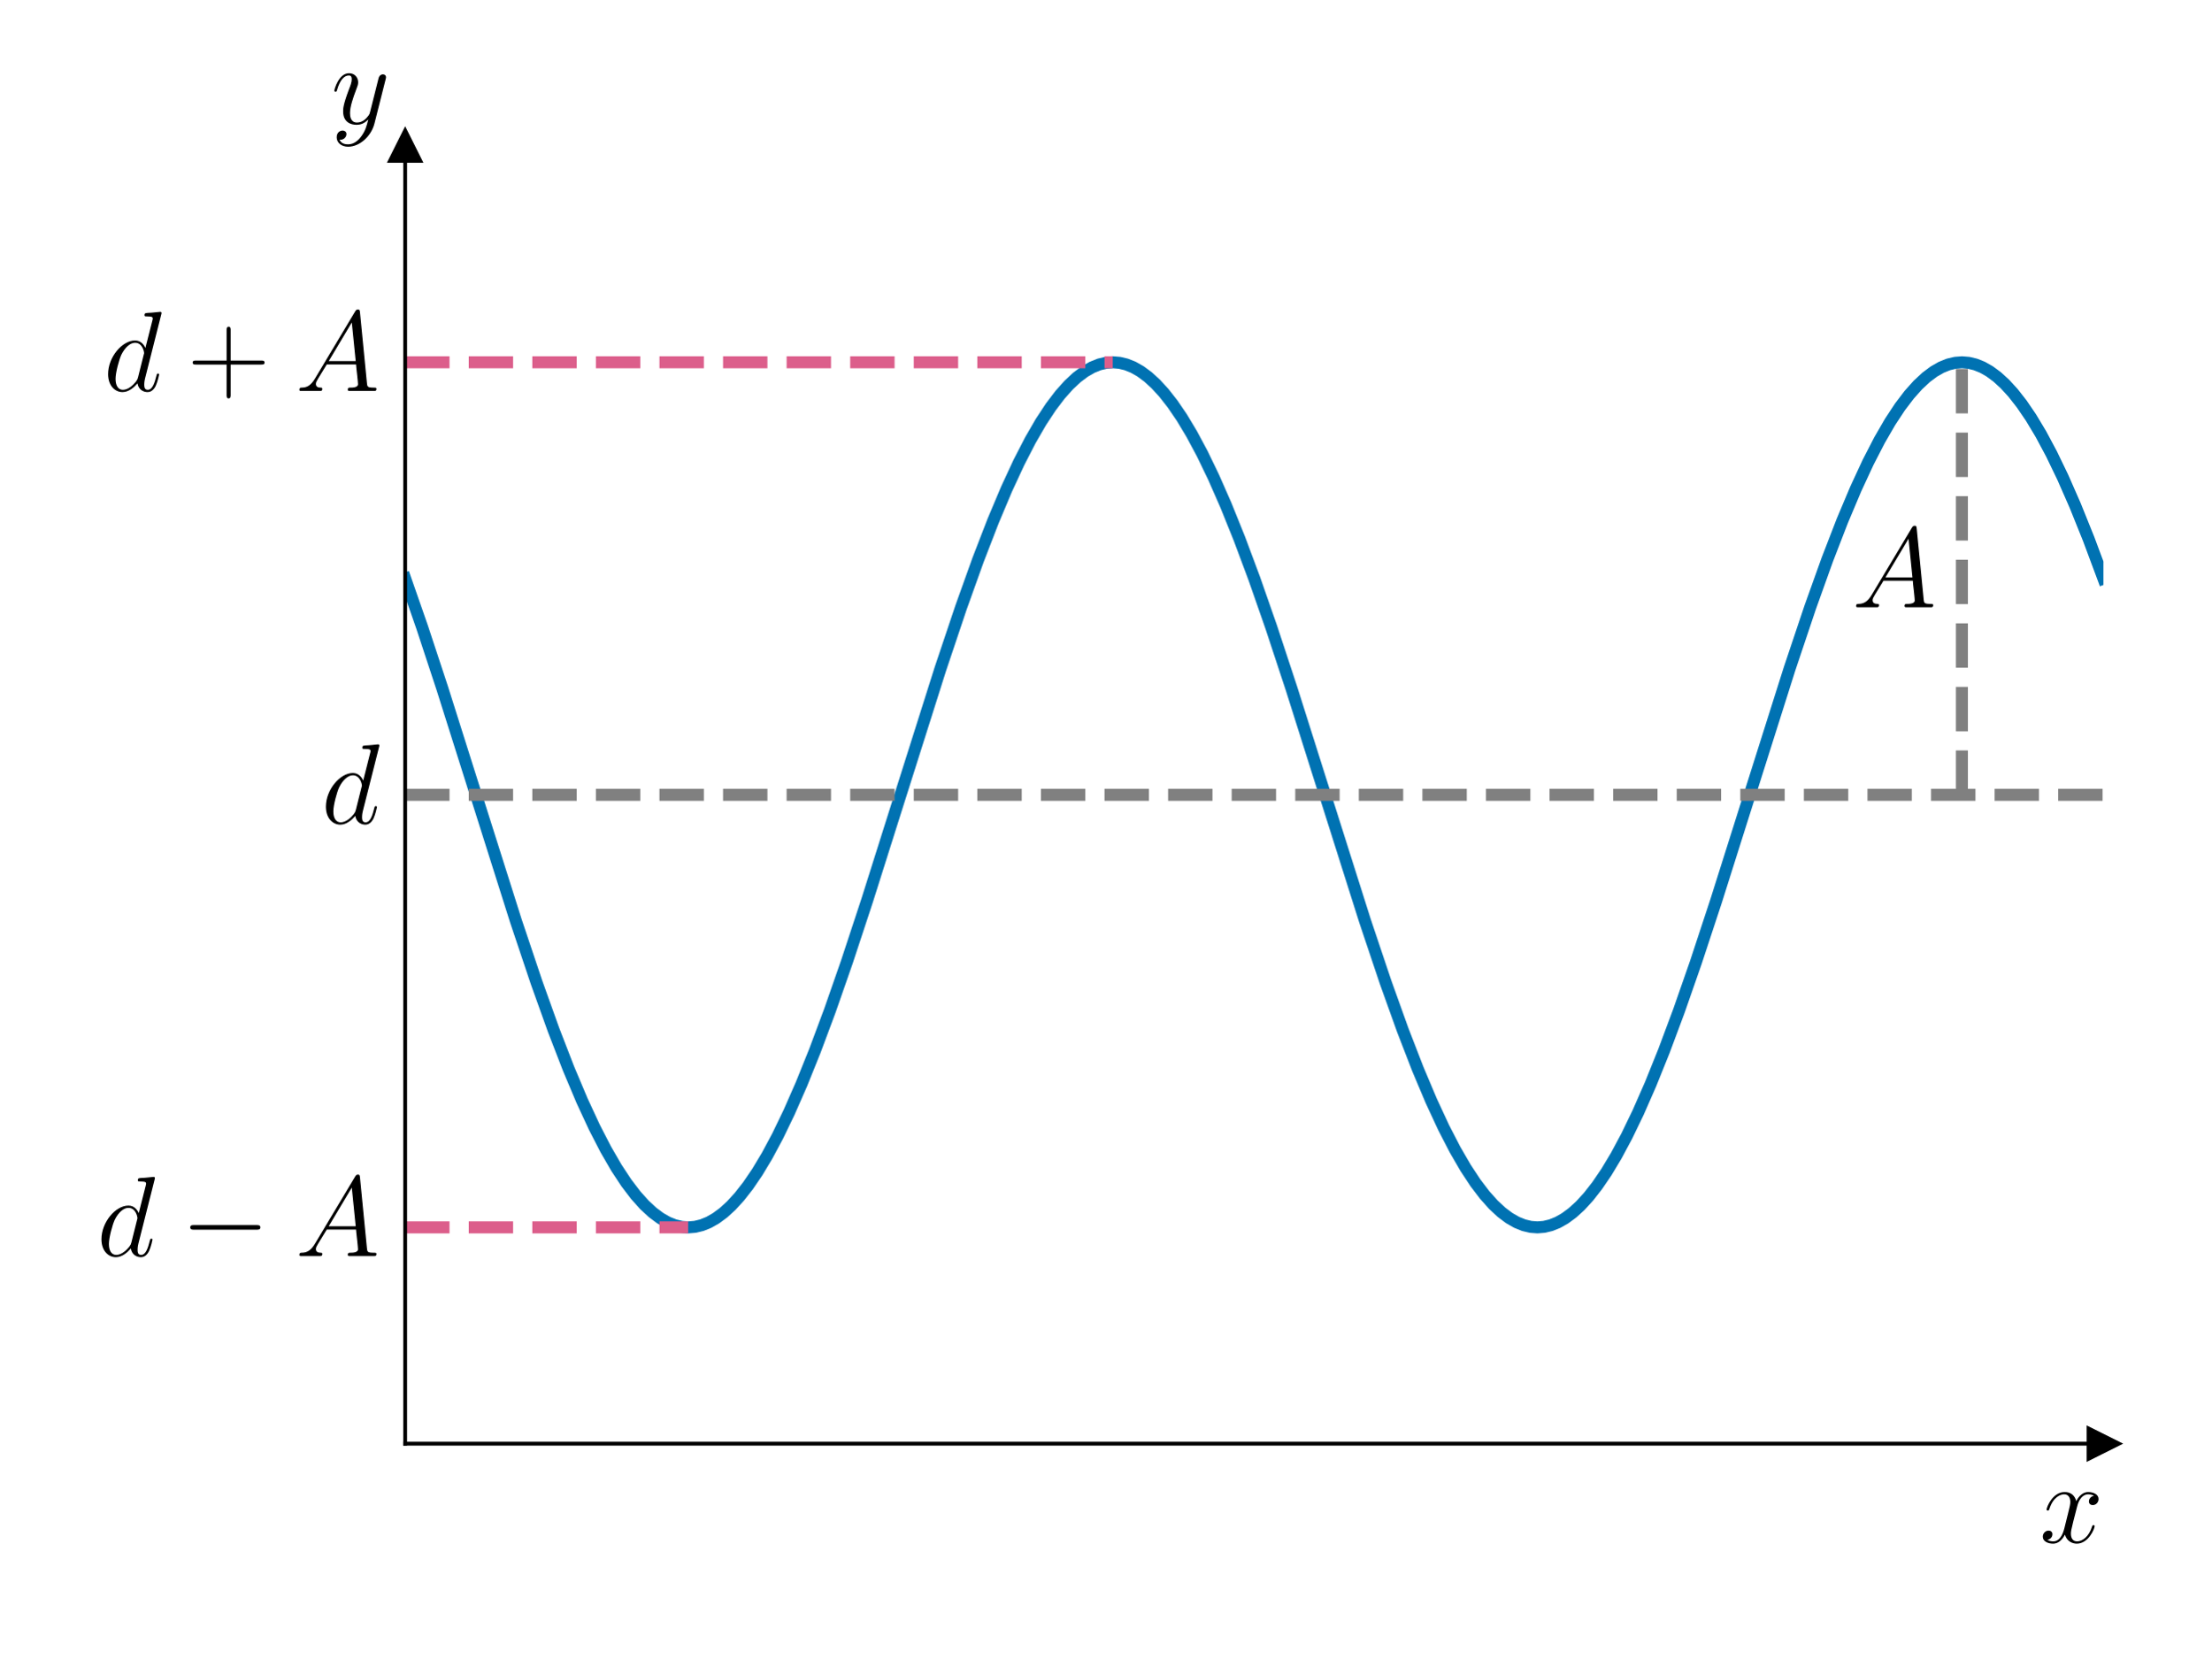
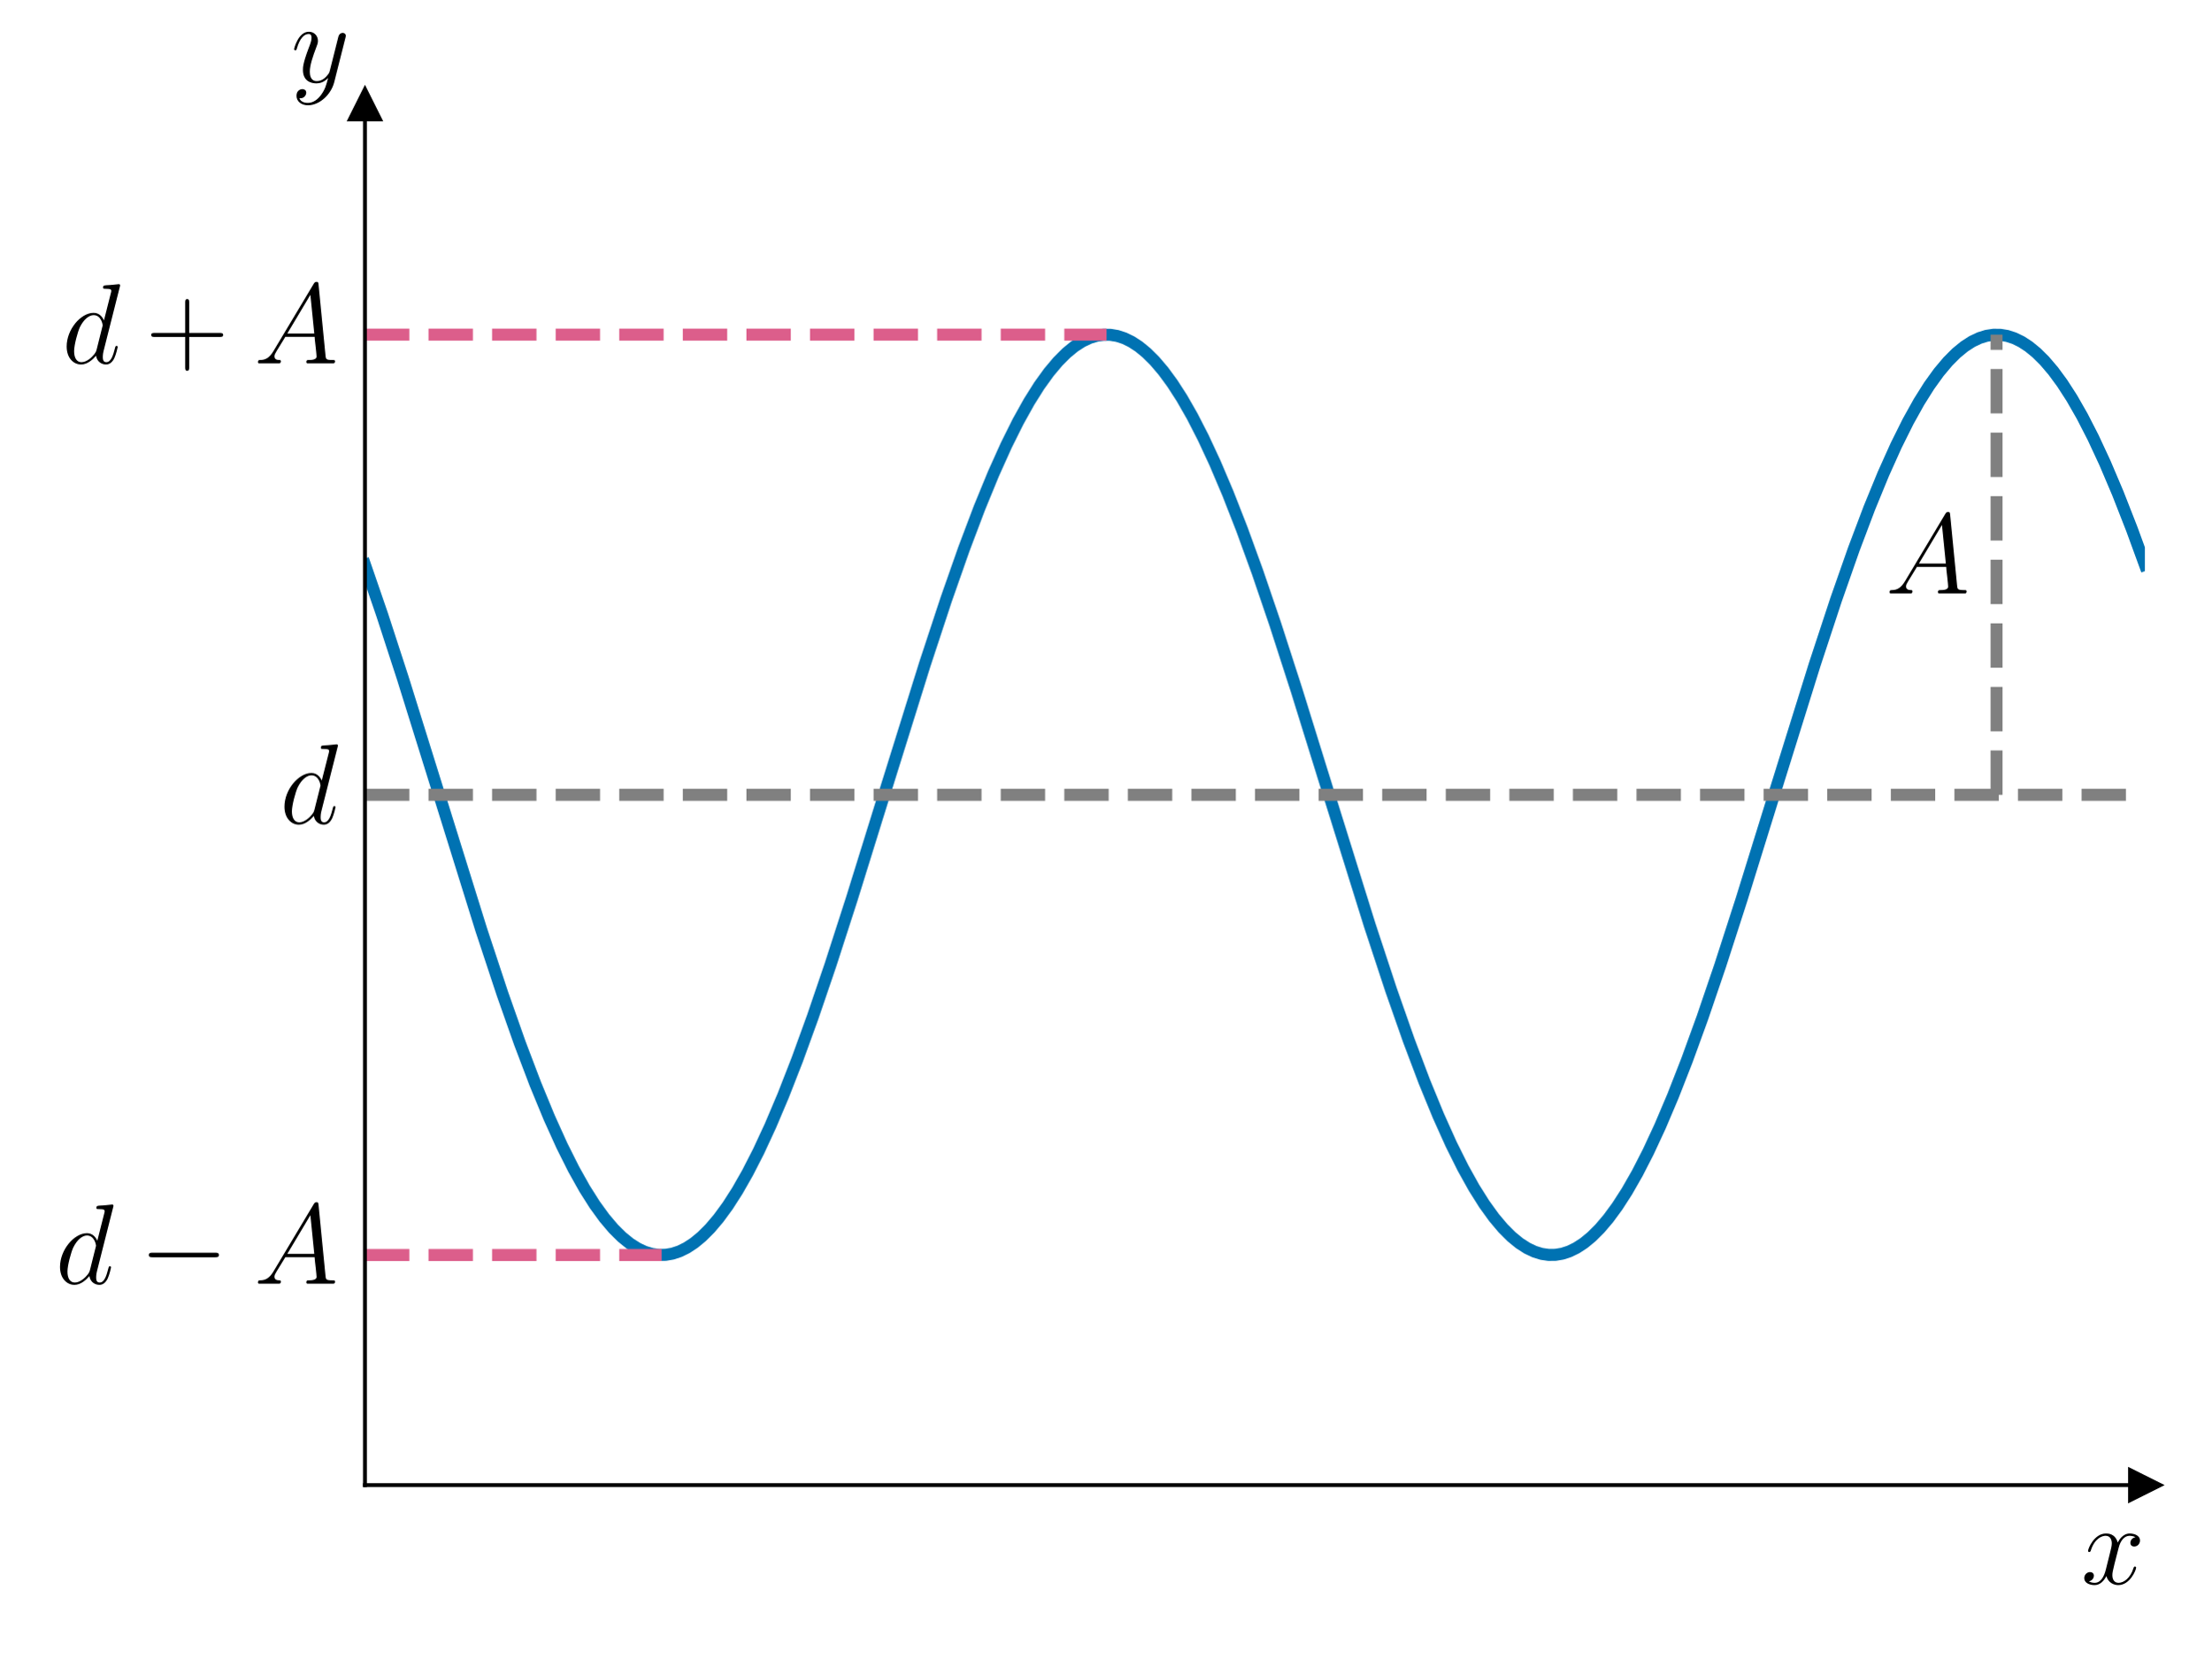
<svg xmlns="http://www.w3.org/2000/svg" xmlns:xlink="http://www.w3.org/1999/xlink" width="460.8pt" height="345.6pt" viewBox="0 0 460.8 345.6" version="1.1">
  <defs>
    <style type="text/css">*{stroke-linejoin: round; stroke-linecap: butt}</style>
  </defs>
  <g id="figure_1">
    <g id="patch_1">
      <path d="M 0 345.6  L 460.8 345.6  L 460.8 0  L 0 0  L 0 345.6  z " style="fill: none" />
    </g>
    <g id="axes_1">
      <g id="patch_2">
-         <path d="M 84.432 300.905  L 438.36 300.905  L 438.36 30.428  L 84.432 30.428  L 84.432 300.905  z " style="fill: none" />
+         <path d="M 76.052 309.545  L 447 309.545  L 447 21.788  L 76.052 21.788  L 76.052 309.545  z " style="fill: none" />
      </g>
      <g id="matplotlib.axis_1">
        <g id="text_1">
-           <g transform="translate(425.0558 321.5092) scale(0.24 -0.24)">
+           <g transform="translate(433.6958 330.1492) scale(0.24 -0.24)">
            <defs>
              <path id="CMMI12-78" d="M 3034 2606  C 2829 2567 2752 2414 2752 2293  C 2752 2139 2874 2088 2963 2088  C 3155 2088 3290 2254 3290 2427  C 3290 2695 2982 2816 2714 2816  C 2323 2816 2106 2433 2048 2312  C 1901 2816 1504 2816 1389 2816  C 736 2816 390 1980 390 1839  C 390 1814 416 1782 461 1782  C 512 1782 525 1820 538 1846  C 755 2555 1184 2689 1370 2689  C 1658 2689 1715 2420 1715 2267  C 1715 2127 1677 1980 1600 1673  L 1382 798  C 1286 415 1101 64 762 64  C 730 64 570 64 435 147  C 666 192 717 383 717 460  C 717 588 621 664 499 664  C 346 664 179 530 179 326  C 179 57 480 -64 755 -64  C 1062 -64 1280 179 1414 441  C 1517 64 1837 -64 2074 -64  C 2726 -64 3072 773 3072 913  C 3072 945 3046 971 3008 971  C 2950 971 2944 939 2925 888  C 2752 326 2381 64 2093 64  C 1869 64 1747 230 1747 492  C 1747 632 1773 734 1875 1156  L 2099 2024  C 2195 2408 2413 2689 2707 2689  C 2720 2689 2899 2689 3034 2606  z " transform="scale(0.015625)" />
            </defs>
            <use xlink:href="#CMMI12-78" transform="scale(0.996264)" />
          </g>
        </g>
      </g>
      <g id="matplotlib.axis_2">
        <g id="text_2">
-           <g transform="translate(69.017 25.77682) scale(0.24 -0.24)">
+           <g transform="translate(60.6362 17.13682) scale(0.24 -0.24)">
            <defs>
              <path id="CMMI12-79" d="M 1683 -700  C 1510 -939 1261 -1152 947 -1152  C 870 -1152 563 -1152 467 -889  C 486 -895 518 -895 531 -895  C 723 -895 851 -729 851 -582  C 851 -435 730 -384 634 -384  C 531 -384 307 -458 307 -759  C 307 -1071 582 -1286 947 -1286  C 1587 -1286 2234 -700 2413 6  L 3040 2485  C 3046 2517 3059 2556 3059 2594  C 3059 2689 2982 2753 2886 2753  C 2829 2753 2694 2727 2643 2535  L 2170 658  C 2138 543 2138 530 2086 460  C 1958 281 1747 64 1440 64  C 1082 64 1050 415 1050 588  C 1050 952 1222 1443 1395 1903  C 1466 2088 1504 2178 1504 2305  C 1504 2574 1312 2816 998 2816  C 410 2816 173 1890 173 1839  C 173 1814 198 1782 243 1782  C 301 1782 307 1807 333 1897  C 486 2433 730 2689 979 2689  C 1037 2689 1146 2689 1146 2478  C 1146 2312 1075 2127 979 1884  C 666 1047 666 837 666 683  C 666 77 1101 -64 1421 -64  C 1606 -64 1837 -6 2061 230  L 2067 224  C 1971 -147 1907 -392 1683 -700  z " transform="scale(0.015625)" />
            </defs>
            <use xlink:href="#CMMI12-79" transform="scale(0.996264)" />
          </g>
        </g>
      </g>
      <g id="line2d_1">
        <defs>
-           <path id="m984532dd48" d="M 3 0  L -3 -3  L -3 3  z " style="stroke: #000000; stroke-linejoin: miter" />
+           <path id="m25f82622f5" d="M 3 0  L -3 -3  L -3 3  z " style="stroke: #000000; stroke-linejoin: miter" />
        </defs>
        <g>
-           <use xlink:href="#m984532dd48" x="438.36" y="300.905" style="stroke: #000000; stroke-linejoin: miter" />
+           <use xlink:href="#m25f82622f5" x="447" y="309.545" style="stroke: #000000; stroke-linejoin: miter" />
        </g>
      </g>
      <g id="line2d_2">
        <defs>
-           <path id="m4e8e005f62" d="M 0 -3  L -3 3  L 3 3  z " style="stroke: #000000; stroke-linejoin: miter" />
+           <path id="m20d7e10479" d="M 0 -3  L -3 3  L 3 3  z " style="stroke: #000000; stroke-linejoin: miter" />
        </defs>
        <g>
-           <use xlink:href="#m4e8e005f62" x="84.432" y="30.428" style="stroke: #000000; stroke-linejoin: miter" />
+           <use xlink:href="#m20d7e10479" x="76.052" y="21.788" style="stroke: #000000; stroke-linejoin: miter" />
        </g>
      </g>
      <g id="line2d_3">
-         <path d="M 84.432 120.587  L 87.954 130.675  L 92.188 143.515  L 98.215 162.581  L 107.505 191.931  L 111.804 204.739  L 115.368 214.683  L 118.501 222.779  L 121.309 229.44  L 123.88 234.983  L 126.256 239.595  L 128.46 243.403  L 130.534 246.552  L 132.457 249.08  L 134.271 251.11  L 135.978 252.696  L 137.598 253.906  L 139.132 254.782  L 140.623 255.381  L 142.049 255.718  L 143.453 255.825  L 144.857 255.708  L 146.261 255.367  L 147.709 254.782  L 149.199 253.934  L 150.755 252.786  L 152.375 251.307  L 154.082 249.443  L 155.896 247.124  L 157.819 244.298  L 159.871 240.878  L 162.075 236.762  L 164.451 231.836  L 167.022 225.979  L 169.83 219.008  L 172.941 210.671  L 176.484 200.514  L 180.719 187.667  L 186.789 168.458  L 195.97 139.452  L 200.27 126.64  L 203.834 116.693  L 206.967 108.594  L 209.775 101.929  L 212.346 96.382  L 214.722 91.767  L 216.926 87.956  L 219 84.804  L 220.922 82.272  L 222.737 80.239  L 224.444 78.65  L 226.064 77.437  L 227.598 76.558  L 229.088 75.957  L 230.514 75.617  L 231.918 75.507  L 233.323 75.622  L 234.727 75.96  L 236.174 76.542  L 237.665 77.388  L 239.22 78.534  L 240.841 80.009  L 242.547 81.871  L 244.362 84.187  L 246.285 87.009  L 248.337 90.426  L 250.541 94.539  L 252.917 99.461  L 255.488 105.315  L 258.296 112.283  L 261.407 120.617  L 264.928 130.707  L 269.163 143.548  L 275.19 162.615  L 284.479 191.964  L 288.778 204.77  L 292.343 214.712  L 295.475 222.805  L 298.284 229.464  L 300.855 235.005  L 303.231 239.615  L 305.435 243.42  L 307.487 246.537  L 309.41 249.067  L 311.224 251.099  L 312.931 252.687  L 314.551 253.899  L 316.085 254.777  L 317.576 255.377  L 319.002 255.717  L 320.406 255.825  L 321.81 255.71  L 323.214 255.371  L 324.662 254.788  L 326.152 253.941  L 327.708 252.794  L 329.328 251.318  L 331.035 249.456  L 332.849 247.138  L 334.772 244.315  L 336.824 240.897  L 339.028 236.783  L 341.404 231.86  L 343.975 226.005  L 346.783 219.036  L 349.894 210.701  L 353.416 200.609  L 357.65 187.767  L 363.699 168.631  L 372.945 139.418  L 377.244 126.609  L 380.809 116.664  L 383.941 108.567  L 386.75 101.905  L 389.32 96.36  L 391.697 91.747  L 393.9 87.939  L 395.974 84.788  L 397.897 82.259  L 399.712 80.228  L 401.418 78.641  L 403.039 77.43  L 404.572 76.553  L 406.063 75.953  L 407.489 75.615  L 408.893 75.507  L 410.297 75.624  L 411.701 75.964  L 413.149 76.548  L 414.64 77.395  L 416.195 78.542  L 417.815 80.02  L 419.522 81.883  L 421.337 84.201  L 423.259 87.026  L 425.312 90.445  L 427.515 94.56  L 429.891 99.484  L 432.462 105.341  L 435.271 112.31  L 438.36 120.587  L 438.36 120.587  " clip-path="url(#pf5791294a6)" style="fill: none; stroke: #0072b2; stroke-width: 2.5; stroke-linecap: square" />
+         <path d="M 76.052 117.707  L 79.652 128.169  L 83.954 141.387  L 89.931 160.546  L 100.301 193.82  L 104.694 207.103  L 108.339 217.443  L 111.555 225.913  L 114.453 232.94  L 117.102 238.797  L 119.547 243.682  L 121.834 247.766  L 123.963 251.126  L 125.955 253.869  L 127.834 256.089  L 129.601 257.84  L 131.276 259.198  L 132.861 260.204  L 134.378 260.913  L 135.85 261.359  L 137.299 261.567  L 138.725 261.546  L 140.152 261.3  L 141.601 260.823  L 143.095 260.09  L 144.635 259.082  L 146.243 257.759  L 147.941 256.064  L 149.73 253.956  L 151.632 251.359  L 153.647 248.219  L 155.798 244.445  L 158.085 239.973  L 160.553 234.648  L 163.224 228.342  L 166.145 220.863  L 169.383 211.944  L 173.074 201.105  L 177.534 187.284  L 184.191 165.841  L 192.727 138.481  L 197.188 124.944  L 200.878 114.432  L 204.116 105.864  L 207.037 98.748  L 209.709 92.81  L 212.177 87.855  L 214.464 83.747  L 216.592 80.366  L 218.607 77.572  L 220.487 75.336  L 222.253 73.569  L 223.928 72.196  L 225.536 71.163  L 227.076 70.435  L 228.547 69.982  L 229.996 69.768  L 231.423 69.783  L 232.849 70.022  L 234.298 70.494  L 235.793 71.22  L 237.333 72.221  L 238.94 73.538  L 240.638 75.225  L 242.427 77.326  L 244.306 79.883  L 246.322 83.01  L 248.473 86.773  L 250.759 91.231  L 253.227 96.544  L 255.899 102.837  L 258.82 110.305  L 262.058 119.212  L 265.749 130.039  L 270.209 143.851  L 276.821 165.142  L 285.447 192.798  L 289.908 206.338  L 293.599 216.853  L 296.836 225.426  L 299.757 232.545  L 302.429 238.486  L 304.897 243.445  L 307.184 247.556  L 309.335 250.975  L 311.35 253.768  L 313.229 256.002  L 314.996 257.769  L 316.671 259.14  L 318.279 260.173  L 319.818 260.899  L 321.29 261.352  L 322.739 261.565  L 324.166 261.549  L 325.592 261.309  L 327.041 260.837  L 328.536 260.109  L 330.075 259.107  L 331.683 257.789  L 333.381 256.101  L 335.17 253.999  L 337.049 251.441  L 339.064 248.313  L 341.215 244.549  L 343.502 240.089  L 345.97 234.776  L 348.642 228.481  L 351.563 221.013  L 354.801 212.105  L 358.491 201.276  L 362.952 187.463  L 369.563 166.172  L 378.19 138.517  L 382.651 124.978  L 386.341 114.464  L 389.579 105.892  L 392.5 98.774  L 395.172 92.834  L 397.64 87.876  L 399.927 83.766  L 402.055 80.382  L 404.07 77.586  L 405.95 75.349  L 407.716 73.579  L 409.391 72.205  L 410.999 71.169  L 412.538 70.44  L 414.01 69.985  L 415.459 69.769  L 416.886 69.782  L 418.312 70.019  L 419.761 70.489  L 421.256 71.213  L 422.795 72.213  L 424.403 73.528  L 426.101 75.213  L 427.89 77.312  L 429.769 79.866  L 431.784 82.991  L 433.935 86.752  L 436.222 91.208  L 438.69 96.518  L 441.362 102.81  L 444.283 110.274  L 447 117.707  L 447 117.707  " clip-path="url(#p893eb5caec)" style="fill: none; stroke: #0072b2; stroke-width: 2.5; stroke-linecap: square" />
      </g>
      <g id="LineCollection_1">
-         <path d="M 408.866 165.666  L 408.866 75.507  " clip-path="url(#pf5791294a6)" style="fill: none; stroke-dasharray: 9.25,4; stroke-dashoffset: 0; stroke: #808080; stroke-width: 2.5" />
+         <path d="M 416.088 165.666  L 416.088 69.747  " clip-path="url(#p893eb5caec)" style="fill: none; stroke-dasharray: 9.25,4; stroke-dashoffset: 0; stroke: #808080; stroke-width: 2.5" />
      </g>
      <g id="LineCollection_2">
-         <path d="M 84.432 165.666  L 438.36 165.666  " clip-path="url(#pf5791294a6)" style="fill: none; stroke-dasharray: 9.25,4; stroke-dashoffset: 0; stroke: #808080; stroke-width: 2.5" />
+         <path d="M 76.052 165.666  L 447 165.666  " clip-path="url(#p893eb5caec)" style="fill: none; stroke-dasharray: 9.25,4; stroke-dashoffset: 0; stroke: #808080; stroke-width: 2.5" />
      </g>
      <g id="LineCollection_3">
-         <path d="M 84.432 255.825  L 143.42 255.825  " clip-path="url(#pf5791294a6)" style="fill: none; stroke-dasharray: 9.25,4; stroke-dashoffset: 0; stroke: #dc5e8b; stroke-width: 2.5" />
+         <path d="M 76.052 261.585  L 137.876 261.585  " clip-path="url(#p893eb5caec)" style="fill: none; stroke-dasharray: 9.25,4; stroke-dashoffset: 0; stroke: #dc5e8b; stroke-width: 2.5" />
      </g>
      <g id="LineCollection_4">
-         <path d="M 84.432 75.507  L 231.902 75.507  " clip-path="url(#pf5791294a6)" style="fill: none; stroke-dasharray: 9.25,4; stroke-dashoffset: 0; stroke: #dc5e8b; stroke-width: 2.5" />
+         <path d="M 76.052 69.747  L 230.613 69.747  " clip-path="url(#p893eb5caec)" style="fill: none; stroke-dasharray: 9.25,4; stroke-dashoffset: 0; stroke: #dc5e8b; stroke-width: 2.5" />
      </g>
      <g id="patch_3">
-         <path d="M 84.432 300.905  L 84.432 30.428  " style="fill: none; stroke: #000000; stroke-width: 0.8; stroke-linejoin: miter; stroke-linecap: square" />
+         <path d="M 76.052 309.545  L 76.052 21.788  " style="fill: none; stroke: #000000; stroke-width: 0.8; stroke-linejoin: miter; stroke-linecap: square" />
      </g>
      <g id="patch_4">
-         <path d="M 438.36 300.905  L 438.36 30.428  " style="fill: none" />
+         <path d="M 447 309.545  L 447 21.788  " style="fill: none" />
      </g>
      <g id="patch_5">
-         <path d="M 84.432 300.905  L 438.36 300.905  " style="fill: none; stroke: #000000; stroke-width: 0.8; stroke-linejoin: miter; stroke-linecap: square" />
+         <path d="M 76.052 309.545  L 447 309.545  " style="fill: none; stroke: #000000; stroke-width: 0.8; stroke-linejoin: miter; stroke-linecap: square" />
      </g>
      <g id="patch_6">
-         <path d="M 84.432 30.428  L 438.36 30.428  " style="fill: none" />
+         <path d="M 76.052 21.788  L 447 21.788  " style="fill: none" />
      </g>
      <g id="text_3">
-         <g transform="translate(66.95811 171.643) scale(0.24 -0.24)">
+         <g transform="translate(58.322 171.643) scale(0.24 -0.24)">
          <defs>
            <path id="CMMI12-64" d="M 3219 4257  C 3226 4282 3238 4320 3238 4352  C 3238 4416 3174 4416 3162 4416  C 3155 4416 2842 4388 2810 4380  C 2701 4373 2605 4358 2490 4358  C 2330 4345 2285 4339 2285 4224  C 2285 4160 2336 4160 2426 4160  C 2739 4160 2746 4103 2746 4040  C 2746 4002 2733 3952 2726 3933  L 2336 2395  C 2266 2561 2093 2816 1760 2816  C 1037 2816 256 1884 256 939  C 256 307 627 -64 1062 -64  C 1414 -64 1715 211 1894 422  C 1958 45 2259 -64 2451 -64  C 2643 -64 2797 51 2912 281  C 3014 498 3104 888 3104 913  C 3104 945 3078 971 3040 971  C 2982 971 2976 939 2950 843  C 2854 466 2733 64 2470 64  C 2285 64 2272 229 2272 357  C 2272 382 2272 515 2317 694  L 3219 4257  z M 1926 760  C 1894 651 1894 639 1805 517  C 1664 338 1382 64 1082 64  C 819 64 672 300 672 677  C 672 1028 870 1743 992 2012  C 1210 2459 1510 2689 1760 2689  C 2182 2689 2266 2165 2266 2114  C 2266 2108 2246 2024 2240 2012  L 1926 760  z " transform="scale(0.015625)" />
          </defs>
          <use xlink:href="#CMMI12-64" transform="scale(0.996264)" />
        </g>
      </g>
      <g id="text_4">
-         <g transform="translate(386.0064 126.5635) scale(0.24 -0.24)">
+         <g transform="translate(392.9727 123.6835) scale(0.24 -0.24)">
          <defs>
            <path id="CMMI12-41" d="M 1088 691  C 864 314 646 186 339 186  C 269 180 218 180 218 58  C 218 24 250 0 294 0  C 410 0 698 0 813 0  C 998 0 1203 0 1382 0  C 1421 0 1498 0 1498 122  C 1498 180 1446 186 1408 186  C 1261 186 1139 236 1139 388  C 1139 476 1178 546 1261 685  L 1747 1479  L 3379 1479  C 3386 1423 3386 1373 3392 1316  C 3411 1152 3488 495 3488 376  C 3488 186 3162 186 3059 186  C 2989 186 2918 186 2918 70  C 2918 0 2976 0 3014 0  C 3123 0 3251 0 3360 0  L 3725 0  C 4115 0 4397 0 4403 0  C 4448 0 4518 0 4518 122  C 4518 186 4461 186 4365 186  C 4013 186 4006 244 3987 434  L 3597 4404  C 3584 4531 3558 4544 3488 4544  C 3424 4544 3386 4531 3328 4435  L 1088 691  z M 1856 1664  L 3142 3819  L 3360 1664  L 1856 1664  z " transform="scale(0.015625)" />
          </defs>
          <use xlink:href="#CMMI12-41" transform="scale(0.996264)" />
        </g>
      </g>
      <g id="text_5">
-         <g transform="translate(20.18366 261.8021) scale(0.24 -0.24)">
+         <g transform="translate(11.54754 267.5621) scale(0.24 -0.24)">
          <defs>
            <path id="CMSY10-0" d="M 4218 1472  C 4326 1472 4442 1472 4442 1600  C 4442 1728 4326 1728 4218 1728  L 755 1728  C 646 1728 531 1728 531 1600  C 531 1472 646 1472 755 1472  L 4218 1472  z " transform="scale(0.015625)" />
          </defs>
          <use xlink:href="#CMMI12-64" transform="scale(0.996264)" />
          <use xlink:href="#CMSY10-0" transform="translate(72.8283 0) scale(0.996264)" />
          <use xlink:href="#CMMI12-41" transform="translate(172.455 0) scale(0.996264)" />
        </g>
      </g>
      <g id="text_6">
-         <g transform="translate(21.5691 81.48395) scale(0.24 -0.24)">
+         <g transform="translate(12.93299 75.72395) scale(0.24 -0.24)">
          <defs>
            <path id="CMR17-2b" d="M 2413 1472  L 4109 1472  C 4198 1472 4307 1472 4307 1580  C 4307 1695 4205 1695 4109 1695  L 2413 1695  L 2413 3386  C 2413 3475 2413 3584 2304 3584  C 2189 3584 2189 3482 2189 3386  L 2189 1695  L 493 1695  C 403 1695 294 1695 294 1587  C 294 1472 397 1472 493 1472  L 2189 1472  L 2189 -218  C 2189 -307 2189 -416 2298 -416  C 2413 -416 2413 -314 2413 -218  L 2413 1472  z " transform="scale(0.015625)" />
          </defs>
          <use xlink:href="#CMMI12-64" transform="scale(0.996264)" />
          <use xlink:href="#CMR17-2b" transform="translate(72.8283 0) scale(0.996264)" />
          <use xlink:href="#CMMI12-41" transform="translate(166.6823 0) scale(0.996264)" />
        </g>
      </g>
    </g>
  </g>
  <defs>
-     <clipPath id="pf5791294a6">
-       <rect x="84.432" y="30.428" width="353.928" height="270.477" />
+     <clipPath id="p893eb5caec">
+       <rect x="76.052" y="21.788" width="370.948" height="287.757" />
    </clipPath>
  </defs>
</svg>
